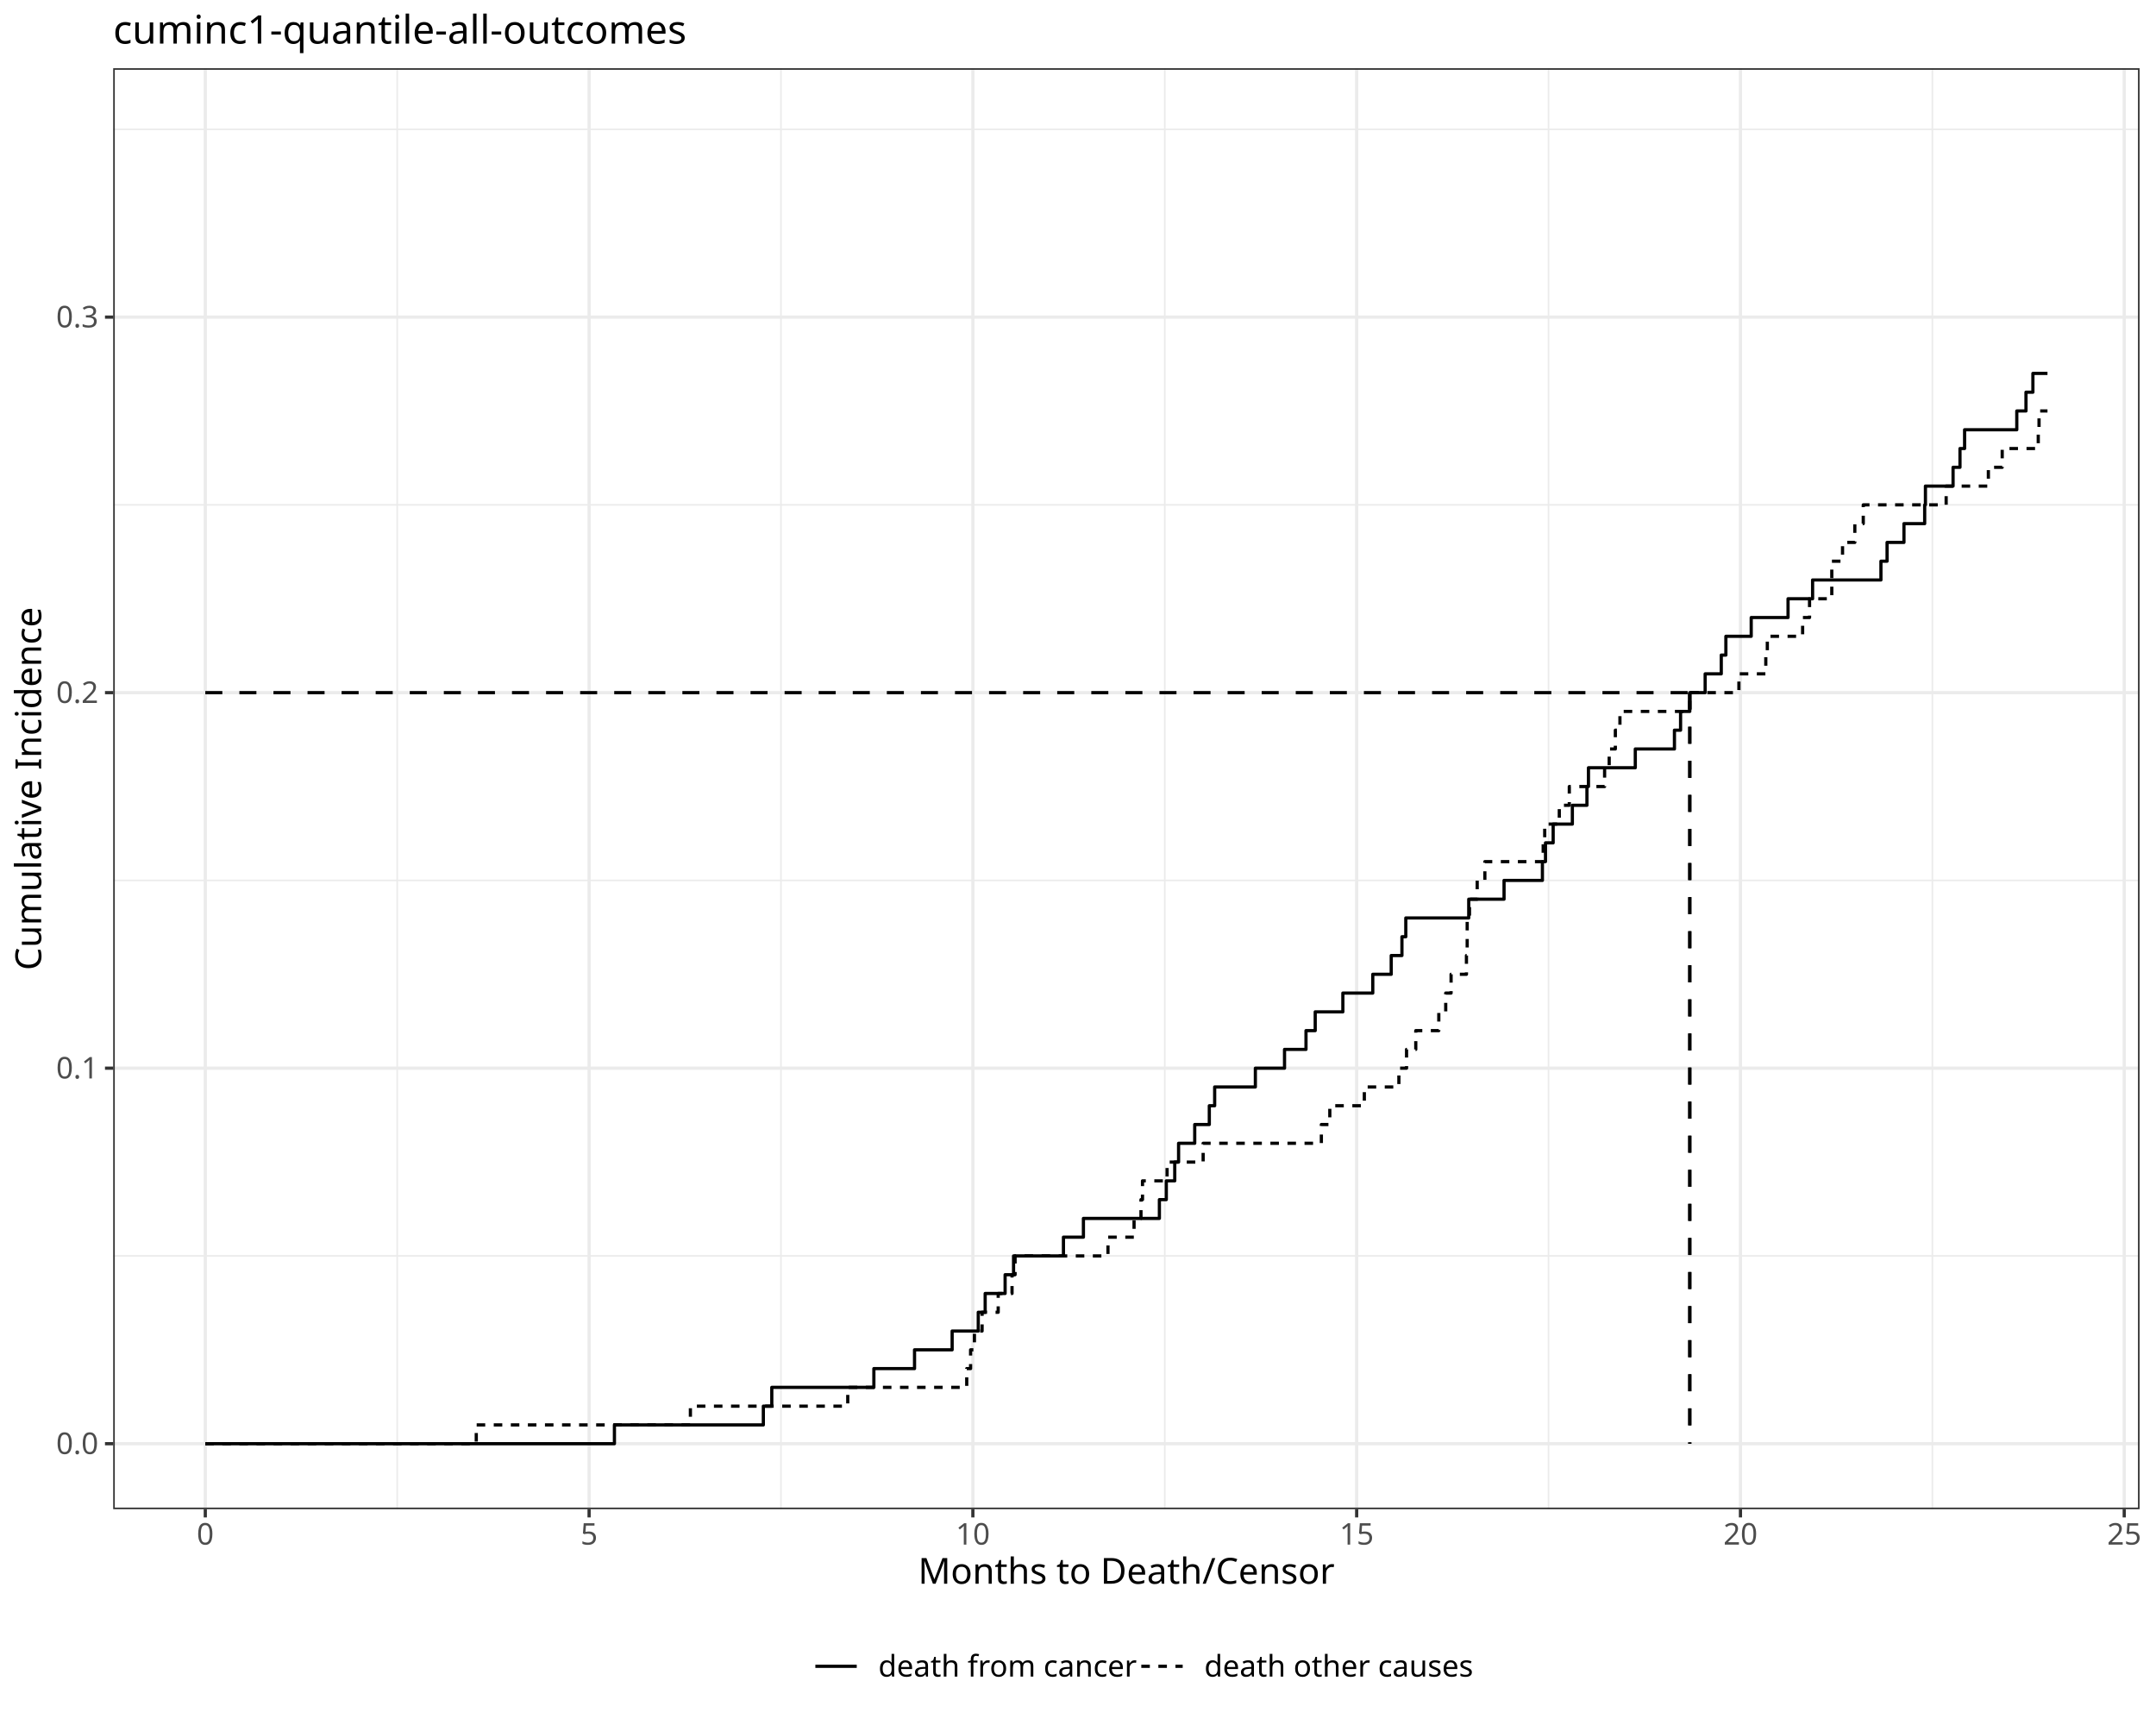
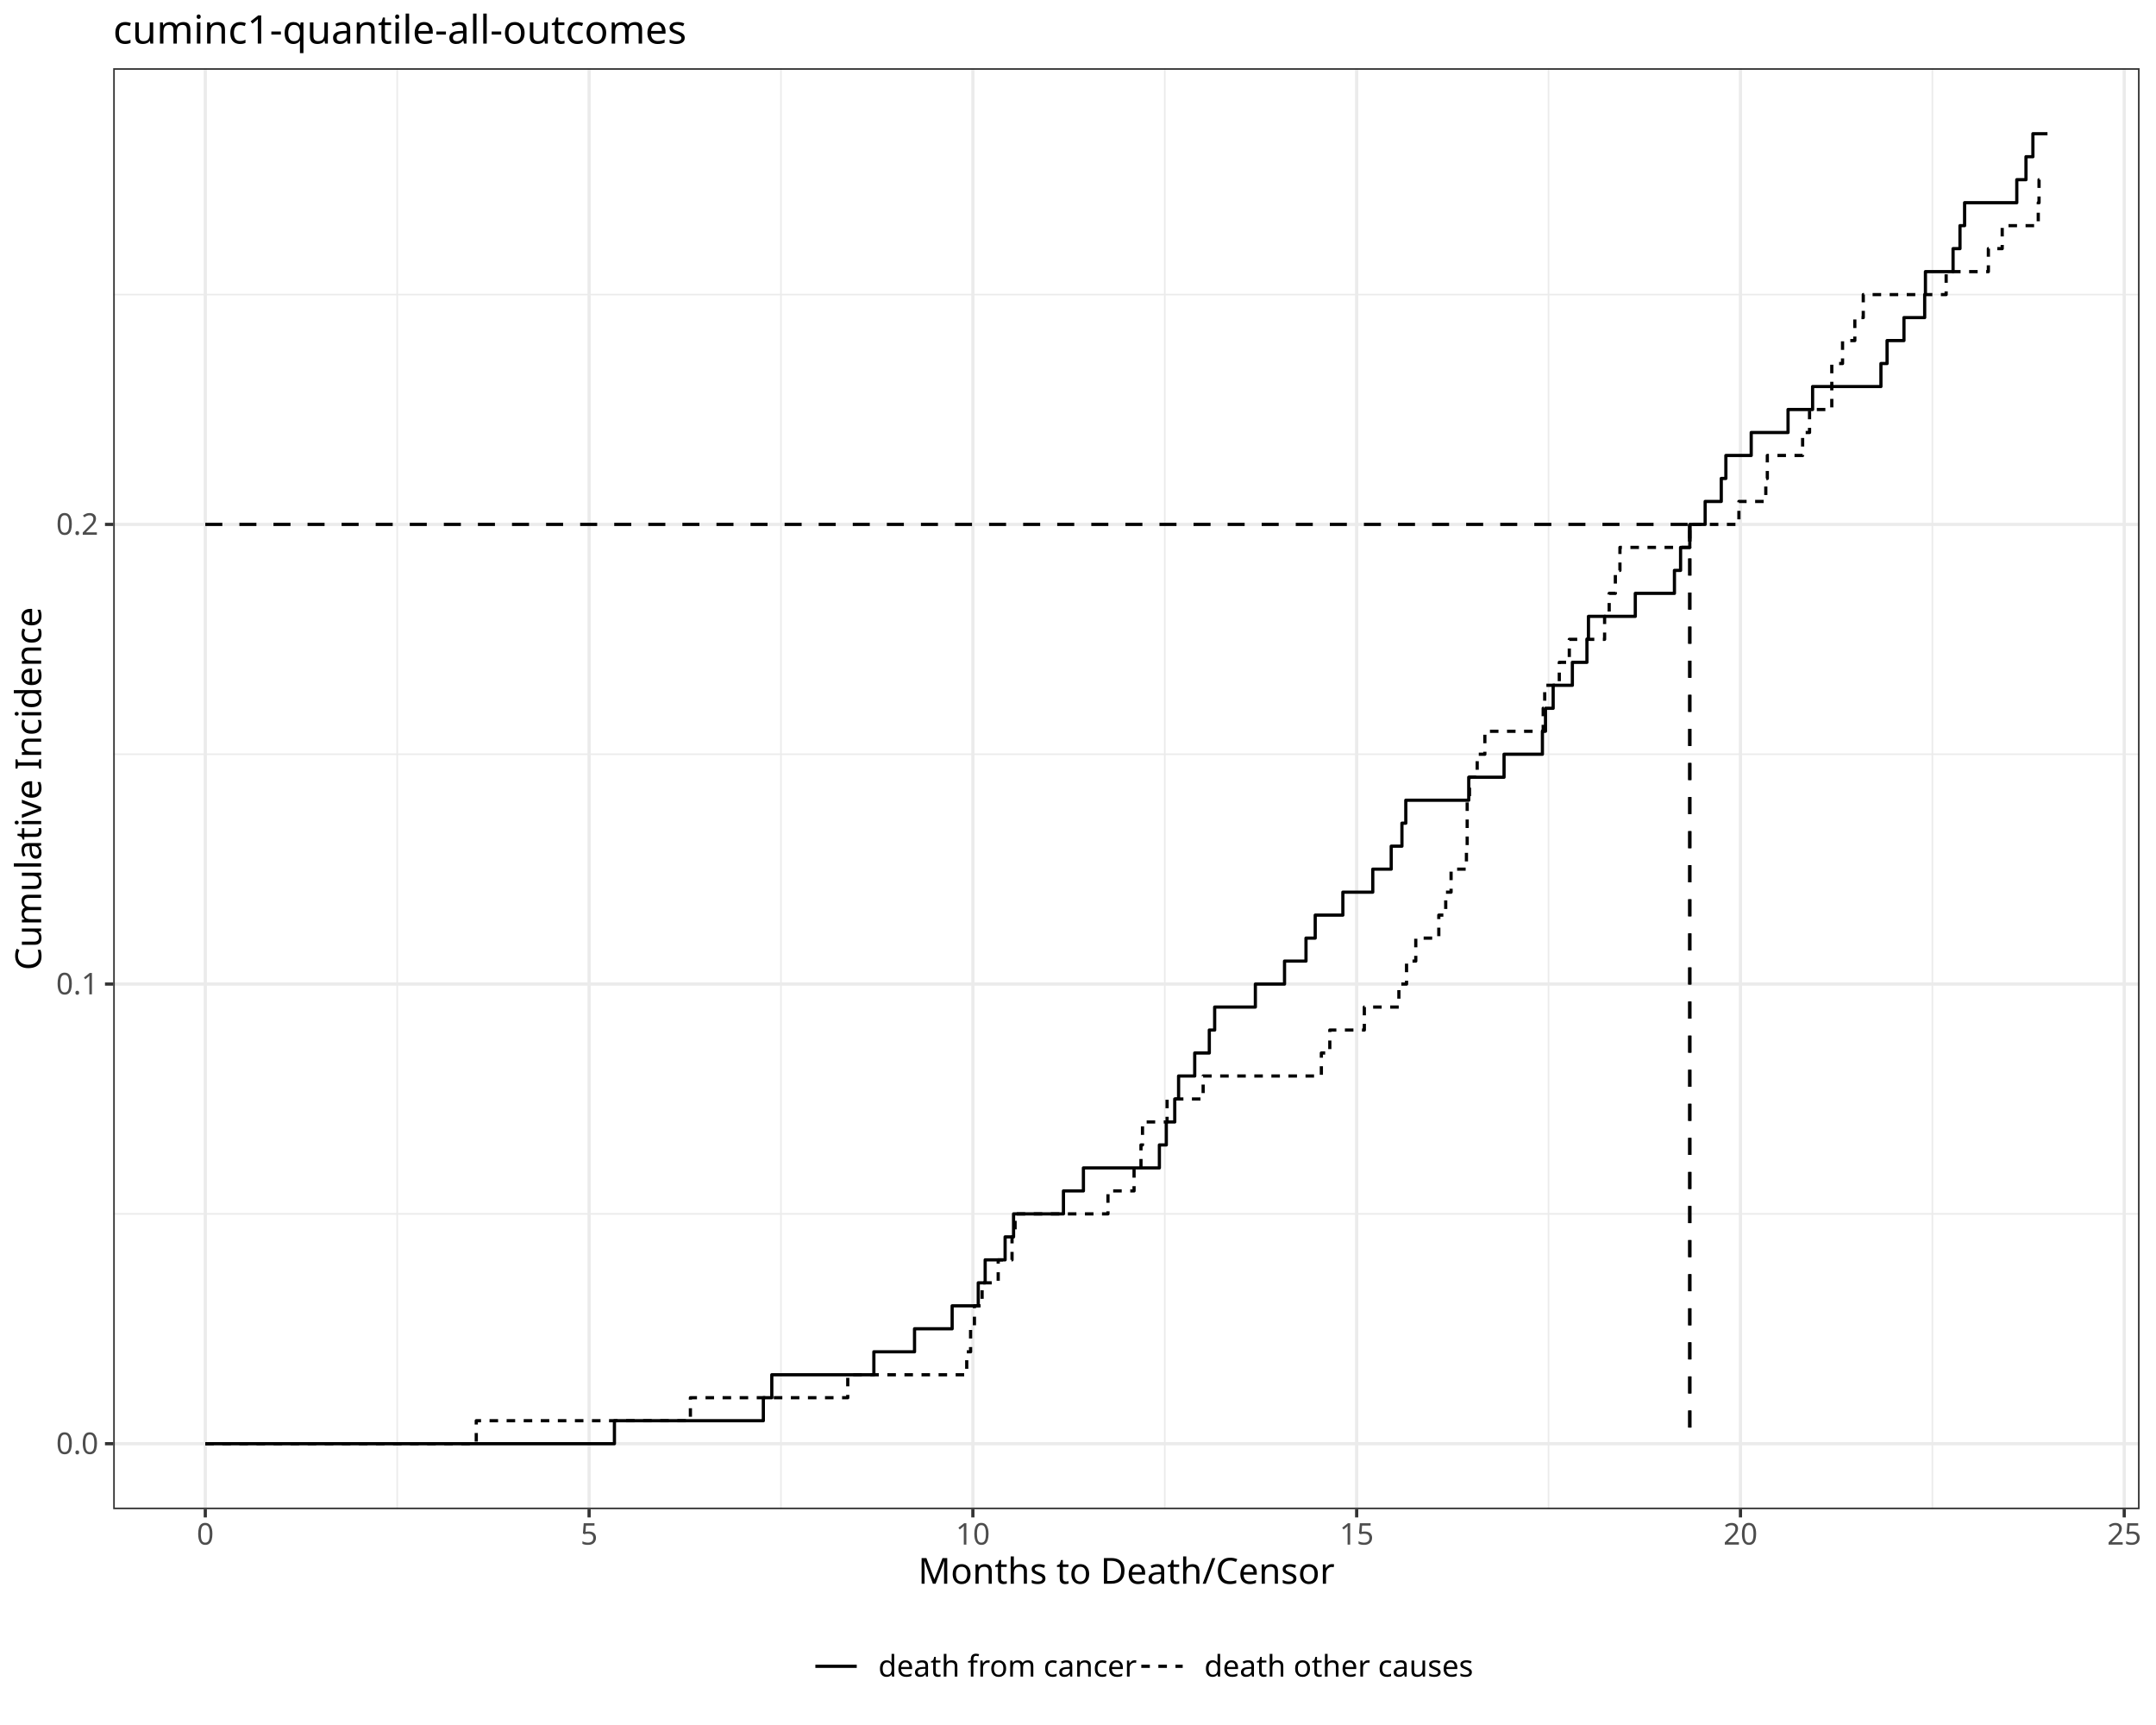
<svg xmlns="http://www.w3.org/2000/svg" class="svglite" data-engine-version="2.0" width="720.00pt" height="576.00pt" viewBox="0 0 720.00 576.00">
  <defs>
    <style type="text/css">
    .svglite line, .svglite polyline, .svglite polygon, .svglite path, .svglite rect, .svglite circle {
      fill: none;
      stroke: #000000;
      stroke-linecap: round;
      stroke-linejoin: round;
      stroke-miterlimit: 10.00;
    }
  </style>
  </defs>
  <rect width="100%" height="100%" style="stroke: none; fill: #FFFFFF;" />
  <defs>
    <clipPath id="cpMC4wMHw3MjAuMDB8MC4wMHw1NzYuMDA=">
      <rect x="0.00" y="0.00" width="720.00" height="576.00" />
    </clipPath>
  </defs>
  <g clip-path="url(#cpMC4wMHw3MjAuMDB8MC4wMHw1NzYuMDA=)">
    <rect x="0.00" y="0.00" width="720.00" height="576.00" style="stroke-width: 1.07; stroke: #FFFFFF; fill: #FFFFFF;" />
  </g>
  <defs>
    <clipPath id="cpMzcuODB8NzE0LjUyfDIyLjc4fDUwMy45NA==">
      <rect x="37.80" y="22.78" width="676.72" height="481.16" />
    </clipPath>
  </defs>
  <g clip-path="url(#cpMzcuODB8NzE0LjUyfDIyLjc4fDUwMy45NA==)">
    <rect x="37.80" y="22.78" width="676.72" height="481.16" style="stroke-width: 1.07; stroke: none; fill: #FFFFFF;" />
-     <polyline points="37.80,419.37 714.52,419.37 " style="stroke-width: 0.53; stroke: #EBEBEB; stroke-linecap: butt;" />
-     <polyline points="37.80,293.98 714.52,293.98 " style="stroke-width: 0.53; stroke: #EBEBEB; stroke-linecap: butt;" />
-     <polyline points="37.80,168.58 714.52,168.58 " style="stroke-width: 0.53; stroke: #EBEBEB; stroke-linecap: butt;" />
-     <polyline points="37.80,43.19 714.52,43.19 " style="stroke-width: 0.53; stroke: #EBEBEB; stroke-linecap: butt;" />
+     <polyline points="37.80,405.33 714.52,405.33 " style="stroke-width: 0.53; stroke: #EBEBEB; stroke-linecap: butt;" />
+     <polyline points="37.80,251.85 714.52,251.85 " style="stroke-width: 0.53; stroke: #EBEBEB; stroke-linecap: butt;" />
+     <polyline points="37.80,98.37 714.52,98.37 " style="stroke-width: 0.53; stroke: #EBEBEB; stroke-linecap: butt;" />
    <polyline points="132.65,503.94 132.65,22.78 " style="stroke-width: 0.53; stroke: #EBEBEB; stroke-linecap: butt;" />
    <polyline points="260.81,503.94 260.81,22.78 " style="stroke-width: 0.53; stroke: #EBEBEB; stroke-linecap: butt;" />
    <polyline points="388.98,503.94 388.98,22.78 " style="stroke-width: 0.53; stroke: #EBEBEB; stroke-linecap: butt;" />
    <polyline points="517.14,503.94 517.14,22.78 " style="stroke-width: 0.53; stroke: #EBEBEB; stroke-linecap: butt;" />
    <polyline points="645.31,503.94 645.31,22.78 " style="stroke-width: 0.53; stroke: #EBEBEB; stroke-linecap: butt;" />
    <polyline points="37.80,482.07 714.52,482.07 " style="stroke-width: 1.07; stroke: #EBEBEB; stroke-linecap: butt;" />
-     <polyline points="37.80,356.68 714.52,356.68 " style="stroke-width: 1.07; stroke: #EBEBEB; stroke-linecap: butt;" />
-     <polyline points="37.80,231.28 714.52,231.28 " style="stroke-width: 1.07; stroke: #EBEBEB; stroke-linecap: butt;" />
-     <polyline points="37.80,105.88 714.52,105.88 " style="stroke-width: 1.07; stroke: #EBEBEB; stroke-linecap: butt;" />
+     <polyline points="37.80,328.59 714.52,328.59 " style="stroke-width: 1.07; stroke: #EBEBEB; stroke-linecap: butt;" />
+     <polyline points="37.80,175.11 714.52,175.11 " style="stroke-width: 1.07; stroke: #EBEBEB; stroke-linecap: butt;" />
    <polyline points="68.56,503.94 68.56,22.78 " style="stroke-width: 1.07; stroke: #EBEBEB; stroke-linecap: butt;" />
    <polyline points="196.73,503.94 196.73,22.78 " style="stroke-width: 1.07; stroke: #EBEBEB; stroke-linecap: butt;" />
    <polyline points="324.89,503.94 324.89,22.78 " style="stroke-width: 1.07; stroke: #EBEBEB; stroke-linecap: butt;" />
    <polyline points="453.06,503.94 453.06,22.78 " style="stroke-width: 1.07; stroke: #EBEBEB; stroke-linecap: butt;" />
    <polyline points="581.23,503.94 581.23,22.78 " style="stroke-width: 1.07; stroke: #EBEBEB; stroke-linecap: butt;" />
    <polyline points="709.39,503.94 709.39,22.78 " style="stroke-width: 1.07; stroke: #EBEBEB; stroke-linecap: butt;" />
-     <polyline points="68.56,482.07 159.05,482.07 159.05,482.07 205.19,482.07 205.19,475.80 230.56,475.80 230.56,475.80 254.92,475.80 254.92,469.53 257.74,469.53 257.74,463.26 283.11,463.26 283.11,463.26 291.83,463.26 291.83,456.99 305.41,456.99 305.41,450.72 317.97,450.72 317.97,444.45 322.84,444.45 322.84,444.45 324.13,444.45 324.13,444.45 325.41,444.45 325.41,444.45 326.69,444.45 326.69,438.18 327.97,438.18 327.97,438.18 329.00,438.18 329.00,431.91 333.35,431.91 333.35,431.91 335.66,431.91 335.66,425.64 337.97,425.64 337.97,425.64 338.48,425.64 338.48,419.37 338.99,419.37 338.99,419.37 355.14,419.37 355.14,413.10 361.81,413.10 361.81,406.84 370.01,406.84 370.01,406.84 378.72,406.84 378.72,406.84 381.03,406.84 381.03,406.84 381.54,406.84 381.54,406.84 387.18,406.84 387.18,400.57 389.49,400.57 389.49,394.30 389.75,394.30 389.75,394.30 392.31,394.30 392.31,388.03 393.59,388.03 393.59,381.76 398.98,381.76 398.98,375.49 401.79,375.49 401.79,375.49 403.85,375.49 403.85,369.22 405.64,369.22 405.64,362.95 419.23,362.95 419.23,356.68 428.97,356.68 428.97,350.41 436.14,350.41 436.14,344.14 439.22,344.14 439.22,337.87 441.27,337.87 441.27,337.87 444.09,337.87 444.09,337.87 448.45,337.87 448.45,331.60 455.62,331.60 455.62,331.60 458.44,331.60 458.44,325.33 464.60,325.33 464.60,319.06 467.16,319.06 467.16,319.06 468.18,319.06 468.18,312.79 469.47,312.79 469.47,306.52 469.72,306.52 469.72,306.52 472.80,306.52 472.80,306.52 480.49,306.52 480.49,306.52 482.80,306.52 482.80,306.52 484.59,306.52 484.59,306.52 489.72,306.52 489.72,306.52 489.97,306.52 489.97,306.52 490.49,306.52 490.49,300.25 490.74,300.25 490.74,300.25 493.31,300.25 493.31,300.25 495.87,300.25 495.87,300.25 502.28,300.25 502.28,293.98 515.09,293.98 515.09,287.71 515.35,287.71 515.35,287.71 515.86,287.71 515.86,287.71 516.12,287.71 516.12,281.44 518.68,281.44 518.68,275.17 520.73,275.17 520.73,275.17 524.07,275.17 524.07,275.17 525.09,275.17 525.09,268.90 529.96,268.90 529.96,262.63 530.47,262.63 530.47,256.36 535.86,256.36 535.86,256.36 537.39,256.36 537.39,256.36 539.45,256.36 539.45,256.36 540.98,256.36 540.98,256.36 546.11,256.36 546.11,250.09 559.18,250.09 559.18,243.82 561.23,243.82 561.23,237.55 564.31,237.55 564.31,231.28 569.44,231.28 569.44,225.01 574.82,225.01 574.82,218.74 576.36,218.74 576.36,212.47 580.71,212.47 580.71,212.47 584.82,212.47 584.82,206.20 589.69,206.20 589.69,206.20 590.20,206.20 590.20,206.20 597.12,206.20 597.12,199.93 601.99,199.93 601.99,199.93 604.30,199.93 604.30,199.93 605.32,199.93 605.32,193.66 611.73,193.66 611.73,193.66 615.32,193.66 615.32,193.66 619.42,193.66 619.42,193.66 622.24,193.66 622.24,193.66 628.14,193.66 628.14,187.39 630.19,187.39 630.19,181.12 635.83,181.12 635.83,174.85 642.75,174.85 642.75,168.58 643.00,168.58 643.00,162.31 649.92,162.31 649.92,162.31 652.23,162.31 652.23,156.04 654.54,156.04 654.54,149.77 656.08,149.77 656.08,143.50 664.02,143.50 664.02,143.50 668.64,143.50 668.64,143.50 673.51,143.50 673.51,137.23 676.58,137.23 676.58,130.96 678.89,130.96 678.89,124.69 680.68,124.69 680.68,124.69 680.94,124.69 680.94,124.69 683.76,124.69 683.76,124.69 " style="stroke-width: 1.07; stroke-linecap: butt;" />
-     <polyline points="68.56,482.07 159.05,482.07 159.05,475.80 205.19,475.80 205.19,475.80 230.56,475.80 230.56,469.53 254.92,469.53 254.92,469.53 257.74,469.53 257.74,469.53 283.11,469.53 283.11,463.26 291.83,463.26 291.83,463.26 305.41,463.26 305.41,463.26 317.97,463.26 317.97,463.26 322.84,463.26 322.84,456.99 324.13,456.99 324.13,450.72 325.41,450.72 325.41,444.45 326.69,444.45 326.69,444.45 327.97,444.45 327.97,438.18 329.00,438.18 329.00,438.18 333.35,438.18 333.35,431.91 335.66,431.91 335.66,431.91 337.97,431.91 337.97,425.64 338.48,425.64 338.48,425.64 338.99,425.64 338.99,419.37 355.14,419.37 355.14,419.37 361.81,419.37 361.81,419.37 370.01,419.37 370.01,413.10 378.72,413.10 378.72,406.84 381.03,406.84 381.03,400.57 381.54,400.57 381.54,394.30 387.18,394.30 387.18,394.30 389.49,394.30 389.49,394.30 389.75,394.30 389.75,388.03 392.31,388.03 392.31,388.03 393.59,388.03 393.59,388.03 398.98,388.03 398.98,388.03 401.79,388.03 401.79,381.76 403.85,381.76 403.85,381.76 405.64,381.76 405.64,381.76 419.23,381.76 419.23,381.76 428.97,381.76 428.97,381.76 436.14,381.76 436.14,381.76 439.22,381.76 439.22,381.76 441.27,381.76 441.27,375.49 444.09,375.49 444.09,369.22 448.45,369.22 448.45,369.22 455.62,369.22 455.62,362.95 458.44,362.95 458.44,362.95 464.60,362.95 464.60,362.95 467.16,362.95 467.16,356.68 468.18,356.68 468.18,356.68 469.47,356.68 469.47,356.68 469.72,356.68 469.72,350.41 472.80,350.41 472.80,344.14 480.49,344.14 480.49,337.87 482.80,337.87 482.80,331.60 484.59,331.60 484.59,325.33 489.72,325.33 489.72,319.06 489.97,319.06 489.97,306.52 490.49,306.52 490.49,306.52 490.74,306.52 490.74,300.25 493.31,300.25 493.31,293.98 495.87,293.98 495.87,287.71 502.28,287.71 502.28,287.71 515.09,287.71 515.09,287.71 515.35,287.71 515.35,281.44 515.86,281.44 515.86,275.17 516.12,275.17 516.12,275.17 518.68,275.17 518.68,275.17 520.73,275.17 520.73,268.90 524.07,268.90 524.07,262.63 525.09,262.63 525.09,262.63 529.96,262.63 529.96,262.63 530.47,262.63 530.47,262.63 535.86,262.63 535.86,256.36 537.39,256.36 537.39,250.09 539.45,250.09 539.45,243.82 540.98,243.82 540.98,237.55 546.11,237.55 546.11,237.55 559.18,237.55 559.18,237.55 561.23,237.55 561.23,237.55 564.31,237.55 564.31,231.28 569.44,231.28 569.44,231.28 574.82,231.28 574.82,231.28 576.36,231.28 576.36,231.28 580.71,231.28 580.71,225.01 584.82,225.01 584.82,225.01 589.69,225.01 589.69,218.74 590.20,218.74 590.20,212.47 597.12,212.47 597.12,212.47 601.99,212.47 601.99,206.20 604.30,206.20 604.30,199.93 605.32,199.93 605.32,199.93 611.73,199.93 611.73,187.39 615.32,187.39 615.32,181.12 619.42,181.12 619.42,174.85 622.24,174.85 622.24,168.58 628.14,168.58 628.14,168.58 630.19,168.58 630.19,168.58 635.83,168.58 635.83,168.58 642.75,168.58 642.75,168.58 643.00,168.58 643.00,168.58 649.92,168.58 649.92,162.31 652.23,162.31 652.23,162.31 654.54,162.31 654.54,162.31 656.08,162.31 656.08,162.31 664.02,162.31 664.02,156.04 668.64,156.04 668.64,149.77 673.51,149.77 673.51,149.77 676.58,149.77 676.58,149.77 678.89,149.77 678.89,149.77 680.68,149.77 680.68,143.50 680.94,143.50 680.94,137.23 683.76,137.23 683.76,137.23 " style="stroke-width: 1.07; stroke-dasharray: 2.85,2.85; stroke-linecap: butt;" />
-     <line x1="564.31" y1="231.28" x2="564.31" y2="482.07" style="stroke-width: 1.07; stroke-dasharray: 5.69,5.69; stroke-linecap: butt;" />
-     <line x1="564.31" y1="231.28" x2="564.31" y2="482.07" style="stroke-width: 1.07; stroke-dasharray: 5.69,5.69; stroke-linecap: butt;" />
-     <line x1="68.56" y1="231.28" x2="564.31" y2="231.28" style="stroke-width: 1.07; stroke-dasharray: 5.69,5.69; stroke-linecap: butt;" />
+     <polyline points="68.56,482.07 159.05,482.07 159.05,482.07 205.19,482.07 205.19,474.40 230.56,474.40 230.56,474.40 254.92,474.40 254.92,466.72 257.74,466.72 257.74,459.05 283.11,459.05 283.11,459.05 291.83,459.05 291.83,451.38 305.41,451.38 305.41,443.70 317.97,443.70 317.97,436.03 322.84,436.03 322.84,436.03 324.13,436.03 324.13,436.03 325.41,436.03 325.41,436.03 326.69,436.03 326.69,428.35 327.97,428.35 327.97,428.35 329.00,428.35 329.00,420.68 333.35,420.68 333.35,420.68 335.66,420.68 335.66,413.01 337.97,413.01 337.97,413.01 338.48,413.01 338.48,405.33 338.99,405.33 338.99,405.33 355.14,405.33 355.14,397.66 361.81,397.66 361.81,389.98 370.01,389.98 370.01,389.98 378.72,389.98 378.72,389.98 381.03,389.98 381.03,389.98 381.54,389.98 381.54,389.98 387.18,389.98 387.18,382.31 389.49,382.31 389.49,374.64 389.75,374.64 389.75,374.64 392.31,374.64 392.31,366.96 393.59,366.96 393.59,359.29 398.98,359.29 398.98,351.61 401.79,351.61 401.79,351.61 403.85,351.61 403.85,343.94 405.64,343.94 405.64,336.27 419.23,336.27 419.23,328.59 428.97,328.59 428.97,320.92 436.14,320.92 436.14,313.24 439.22,313.24 439.22,305.57 441.27,305.57 441.27,305.57 444.09,305.57 444.09,305.57 448.45,305.57 448.45,297.90 455.62,297.90 455.62,297.90 458.44,297.90 458.44,290.22 464.60,290.22 464.60,282.55 467.16,282.55 467.16,282.55 468.18,282.55 468.18,274.87 469.47,274.87 469.47,267.20 469.72,267.20 469.72,267.20 472.80,267.20 472.80,267.20 480.49,267.20 480.49,267.20 482.80,267.20 482.80,267.20 484.59,267.20 484.59,267.20 489.72,267.20 489.72,267.20 489.97,267.20 489.97,267.20 490.49,267.20 490.49,259.53 490.74,259.53 490.74,259.53 493.31,259.53 493.31,259.53 495.87,259.53 495.87,259.53 502.28,259.53 502.28,251.85 515.09,251.85 515.09,244.18 515.35,244.18 515.35,244.18 515.86,244.18 515.86,244.18 516.12,244.18 516.12,236.50 518.68,236.50 518.68,228.83 520.73,228.83 520.73,228.83 524.07,228.83 524.07,228.83 525.09,228.83 525.09,221.16 529.96,221.16 529.96,213.48 530.47,213.48 530.47,205.81 535.86,205.81 535.86,205.81 537.39,205.81 537.39,205.81 539.45,205.81 539.45,205.81 540.98,205.81 540.98,205.81 546.11,205.81 546.11,198.13 559.18,198.13 559.18,190.46 561.23,190.46 561.23,182.79 564.31,182.79 564.31,175.11 569.44,175.11 569.44,167.44 574.82,167.44 574.82,159.76 576.36,159.76 576.36,152.09 580.71,152.09 580.71,152.09 584.82,152.09 584.82,144.42 589.69,144.42 589.69,144.42 590.20,144.42 590.20,144.42 597.12,144.42 597.12,136.74 601.99,136.74 601.99,136.74 604.30,136.74 604.30,136.74 605.32,136.74 605.32,129.07 611.73,129.07 611.73,129.07 615.32,129.07 615.32,129.07 619.42,129.07 619.42,129.07 622.24,129.07 622.24,129.07 628.14,129.07 628.14,121.39 630.19,121.39 630.19,113.72 635.83,113.72 635.83,106.05 642.75,106.05 642.75,98.37 643.00,98.37 643.00,90.70 649.92,90.70 649.92,90.70 652.23,90.70 652.23,83.02 654.54,83.02 654.54,75.35 656.08,75.35 656.08,67.68 664.02,67.68 664.02,67.68 668.64,67.68 668.64,67.68 673.51,67.68 673.51,60.00 676.58,60.00 676.58,52.33 678.89,52.33 678.89,44.65 680.68,44.65 680.68,44.65 680.94,44.65 680.94,44.65 683.76,44.65 683.76,44.65 " style="stroke-width: 1.07; stroke-linecap: butt;" />
+     <polyline points="68.56,482.07 159.05,482.07 159.05,474.40 205.19,474.40 205.19,474.40 230.56,474.40 230.56,466.72 254.92,466.72 254.92,466.72 257.74,466.72 257.74,466.72 283.11,466.72 283.11,459.05 291.83,459.05 291.83,459.05 305.41,459.05 305.41,459.05 317.97,459.05 317.97,459.05 322.84,459.05 322.84,451.38 324.13,451.38 324.13,443.70 325.41,443.70 325.41,436.03 326.69,436.03 326.69,436.03 327.97,436.03 327.97,428.35 329.00,428.35 329.00,428.35 333.35,428.35 333.35,420.68 335.66,420.68 335.66,420.68 337.97,420.68 337.97,413.01 338.48,413.01 338.48,413.01 338.99,413.01 338.99,405.33 355.14,405.33 355.14,405.33 361.81,405.33 361.81,405.33 370.01,405.33 370.01,397.66 378.72,397.66 378.72,389.98 381.03,389.98 381.03,382.31 381.54,382.31 381.54,374.64 387.18,374.64 387.18,374.64 389.49,374.64 389.49,374.64 389.75,374.64 389.75,366.96 392.31,366.96 392.31,366.96 393.59,366.96 393.59,366.96 398.98,366.96 398.98,366.96 401.79,366.96 401.79,359.29 403.85,359.29 403.85,359.29 405.64,359.29 405.64,359.29 419.23,359.29 419.23,359.29 428.97,359.29 428.97,359.29 436.14,359.29 436.14,359.29 439.22,359.29 439.22,359.29 441.27,359.29 441.27,351.61 444.09,351.61 444.09,343.94 448.45,343.94 448.45,343.94 455.62,343.94 455.62,336.27 458.44,336.27 458.44,336.27 464.60,336.27 464.60,336.27 467.16,336.27 467.16,328.59 468.18,328.59 468.18,328.59 469.47,328.59 469.47,328.59 469.72,328.59 469.72,320.92 472.80,320.92 472.80,313.24 480.49,313.24 480.49,305.57 482.80,305.57 482.80,297.90 484.59,297.90 484.59,290.22 489.72,290.22 489.72,282.55 489.97,282.55 489.97,267.20 490.49,267.20 490.49,267.20 490.74,267.20 490.74,259.53 493.31,259.53 493.31,251.85 495.87,251.85 495.87,244.18 502.28,244.18 502.28,244.18 515.09,244.18 515.09,244.18 515.35,244.18 515.35,236.50 515.86,236.50 515.86,228.83 516.12,228.83 516.12,228.83 518.68,228.83 518.68,228.83 520.73,228.83 520.73,221.16 524.07,221.16 524.07,213.48 525.09,213.48 525.09,213.48 529.96,213.48 529.96,213.48 530.47,213.48 530.47,213.48 535.86,213.48 535.86,205.81 537.39,205.81 537.39,198.13 539.45,198.13 539.45,190.46 540.98,190.46 540.98,182.79 546.11,182.79 546.11,182.79 559.18,182.79 559.18,182.79 561.23,182.79 561.23,182.79 564.31,182.79 564.31,175.11 569.44,175.11 569.44,175.11 574.82,175.11 574.82,175.11 576.36,175.11 576.36,175.11 580.71,175.11 580.71,167.44 584.82,167.44 584.82,167.44 589.69,167.44 589.69,159.76 590.20,159.76 590.20,152.09 597.12,152.09 597.12,152.09 601.99,152.09 601.99,144.42 604.30,144.42 604.30,136.74 605.32,136.74 605.32,136.74 611.73,136.74 611.73,121.39 615.32,121.39 615.32,113.72 619.42,113.72 619.42,106.05 622.24,106.05 622.24,98.37 628.14,98.37 628.14,98.37 630.19,98.37 630.19,98.37 635.83,98.37 635.83,98.37 642.75,98.37 642.75,98.37 643.00,98.37 643.00,98.37 649.92,98.37 649.92,90.70 652.23,90.70 652.23,90.70 654.54,90.70 654.54,90.70 656.08,90.70 656.08,90.70 664.02,90.70 664.02,83.02 668.64,83.02 668.64,75.35 673.51,75.35 673.51,75.35 676.58,75.35 676.58,75.35 678.89,75.35 678.89,75.35 680.68,75.35 680.68,67.68 680.94,67.68 680.94,60.00 683.76,60.00 683.76,60.00 " style="stroke-width: 1.07; stroke-dasharray: 2.85,2.85; stroke-linecap: butt;" />
+     <line x1="564.31" y1="175.11" x2="564.31" y2="482.07" style="stroke-width: 1.07; stroke-dasharray: 5.69,5.69; stroke-linecap: butt;" />
+     <line x1="564.31" y1="175.11" x2="564.31" y2="482.07" style="stroke-width: 1.07; stroke-dasharray: 5.69,5.69; stroke-linecap: butt;" />
+     <line x1="68.56" y1="175.11" x2="564.31" y2="175.11" style="stroke-width: 1.07; stroke-dasharray: 5.69,5.69; stroke-linecap: butt;" />
    <rect x="37.80" y="22.78" width="676.72" height="481.16" style="stroke-width: 1.07; stroke: #333333;" />
  </g>
  <g clip-path="url(#cpMC4wMHw3MjAuMDB8MC4wMHw1NzYuMDA=)">
    <text x="32.87" y="485.51" text-anchor="end" style="font-size: 10.00px; fill: #4D4D4D; font-family: sans;" textLength="13.90px" lengthAdjust="spacingAndGlyphs">0.0</text>
-     <text x="32.87" y="360.12" text-anchor="end" style="font-size: 10.00px; fill: #4D4D4D; font-family: sans;" textLength="13.90px" lengthAdjust="spacingAndGlyphs">0.1</text>
-     <text x="32.87" y="234.72" text-anchor="end" style="font-size: 10.00px; fill: #4D4D4D; font-family: sans;" textLength="13.90px" lengthAdjust="spacingAndGlyphs">0.2</text>
-     <text x="32.87" y="109.32" text-anchor="end" style="font-size: 10.00px; fill: #4D4D4D; font-family: sans;" textLength="13.90px" lengthAdjust="spacingAndGlyphs">0.3</text>
+     <text x="32.87" y="332.03" text-anchor="end" style="font-size: 10.00px; fill: #4D4D4D; font-family: sans;" textLength="13.90px" lengthAdjust="spacingAndGlyphs">0.1</text>
+     <text x="32.87" y="178.55" text-anchor="end" style="font-size: 10.00px; fill: #4D4D4D; font-family: sans;" textLength="13.90px" lengthAdjust="spacingAndGlyphs">0.2</text>
    <polyline points="35.06,482.07 37.80,482.07 " style="stroke-width: 1.07; stroke: #333333; stroke-linecap: butt;" />
-     <polyline points="35.06,356.68 37.80,356.68 " style="stroke-width: 1.07; stroke: #333333; stroke-linecap: butt;" />
-     <polyline points="35.06,231.28 37.80,231.28 " style="stroke-width: 1.07; stroke: #333333; stroke-linecap: butt;" />
-     <polyline points="35.06,105.88 37.80,105.88 " style="stroke-width: 1.07; stroke: #333333; stroke-linecap: butt;" />
+     <polyline points="35.06,328.59 37.80,328.59 " style="stroke-width: 1.07; stroke: #333333; stroke-linecap: butt;" />
+     <polyline points="35.06,175.11 37.80,175.11 " style="stroke-width: 1.07; stroke: #333333; stroke-linecap: butt;" />
    <polyline points="68.56,506.68 68.56,503.94 " style="stroke-width: 1.07; stroke: #333333; stroke-linecap: butt;" />
    <polyline points="196.73,506.68 196.73,503.94 " style="stroke-width: 1.07; stroke: #333333; stroke-linecap: butt;" />
    <polyline points="324.89,506.68 324.89,503.94 " style="stroke-width: 1.07; stroke: #333333; stroke-linecap: butt;" />
    <polyline points="453.06,506.68 453.06,503.94 " style="stroke-width: 1.07; stroke: #333333; stroke-linecap: butt;" />
    <polyline points="581.23,506.68 581.23,503.94 " style="stroke-width: 1.07; stroke: #333333; stroke-linecap: butt;" />
    <polyline points="709.39,506.68 709.39,503.94 " style="stroke-width: 1.07; stroke: #333333; stroke-linecap: butt;" />
    <text x="68.56" y="515.76" text-anchor="middle" style="font-size: 10.00px; fill: #4D4D4D; font-family: sans;" textLength="5.56px" lengthAdjust="spacingAndGlyphs">0</text>
    <text x="196.73" y="515.76" text-anchor="middle" style="font-size: 10.00px; fill: #4D4D4D; font-family: sans;" textLength="5.56px" lengthAdjust="spacingAndGlyphs">5</text>
    <text x="324.89" y="515.76" text-anchor="middle" style="font-size: 10.00px; fill: #4D4D4D; font-family: sans;" textLength="11.12px" lengthAdjust="spacingAndGlyphs">10</text>
    <text x="453.06" y="515.76" text-anchor="middle" style="font-size: 10.00px; fill: #4D4D4D; font-family: sans;" textLength="11.12px" lengthAdjust="spacingAndGlyphs">15</text>
    <text x="581.23" y="515.76" text-anchor="middle" style="font-size: 10.00px; fill: #4D4D4D; font-family: sans;" textLength="11.12px" lengthAdjust="spacingAndGlyphs">20</text>
    <text x="709.39" y="515.76" text-anchor="middle" style="font-size: 10.00px; fill: #4D4D4D; font-family: sans;" textLength="11.12px" lengthAdjust="spacingAndGlyphs">25</text>
    <text x="376.16" y="528.83" text-anchor="middle" style="font-size: 12.00px; font-family: sans;" textLength="130.09px" lengthAdjust="spacingAndGlyphs">Months to Death/Censor</text>
    <text transform="translate(13.74,263.36) rotate(-90)" text-anchor="middle" style="font-size: 12.00px; font-family: sans;" textLength="114.75px" lengthAdjust="spacingAndGlyphs">Cumulative Incidence</text>
    <rect x="259.60" y="542.28" width="233.12" height="28.24" style="stroke-width: 1.07; stroke: none; fill: #FFFFFF;" />
    <rect x="270.56" y="547.76" width="17.28" height="17.28" style="stroke-width: 1.07; stroke: none; fill: #FFFFFF;" />
    <line x1="272.29" y1="556.40" x2="286.11" y2="556.40" style="stroke-width: 1.07; stroke-linecap: butt;" />
    <rect x="379.41" y="547.76" width="17.28" height="17.28" style="stroke-width: 1.07; stroke: none; fill: #FFFFFF;" />
    <line x1="381.14" y1="556.40" x2="394.96" y2="556.40" style="stroke-width: 1.07; stroke-dasharray: 2.85,2.85; stroke-linecap: butt;" />
    <text x="293.32" y="559.84" style="font-size: 10.00px; font-family: sans;" textLength="80.61px" lengthAdjust="spacingAndGlyphs">death from cancer</text>
    <text x="402.17" y="559.84" style="font-size: 10.00px; font-family: sans;" textLength="85.07px" lengthAdjust="spacingAndGlyphs">death other causes</text>
    <text x="37.80" y="14.56" style="font-size: 13.20px; font-family: sans;" textLength="179.04px" lengthAdjust="spacingAndGlyphs">cuminc1-quantile-all-outcomes</text>
  </g>
</svg>
